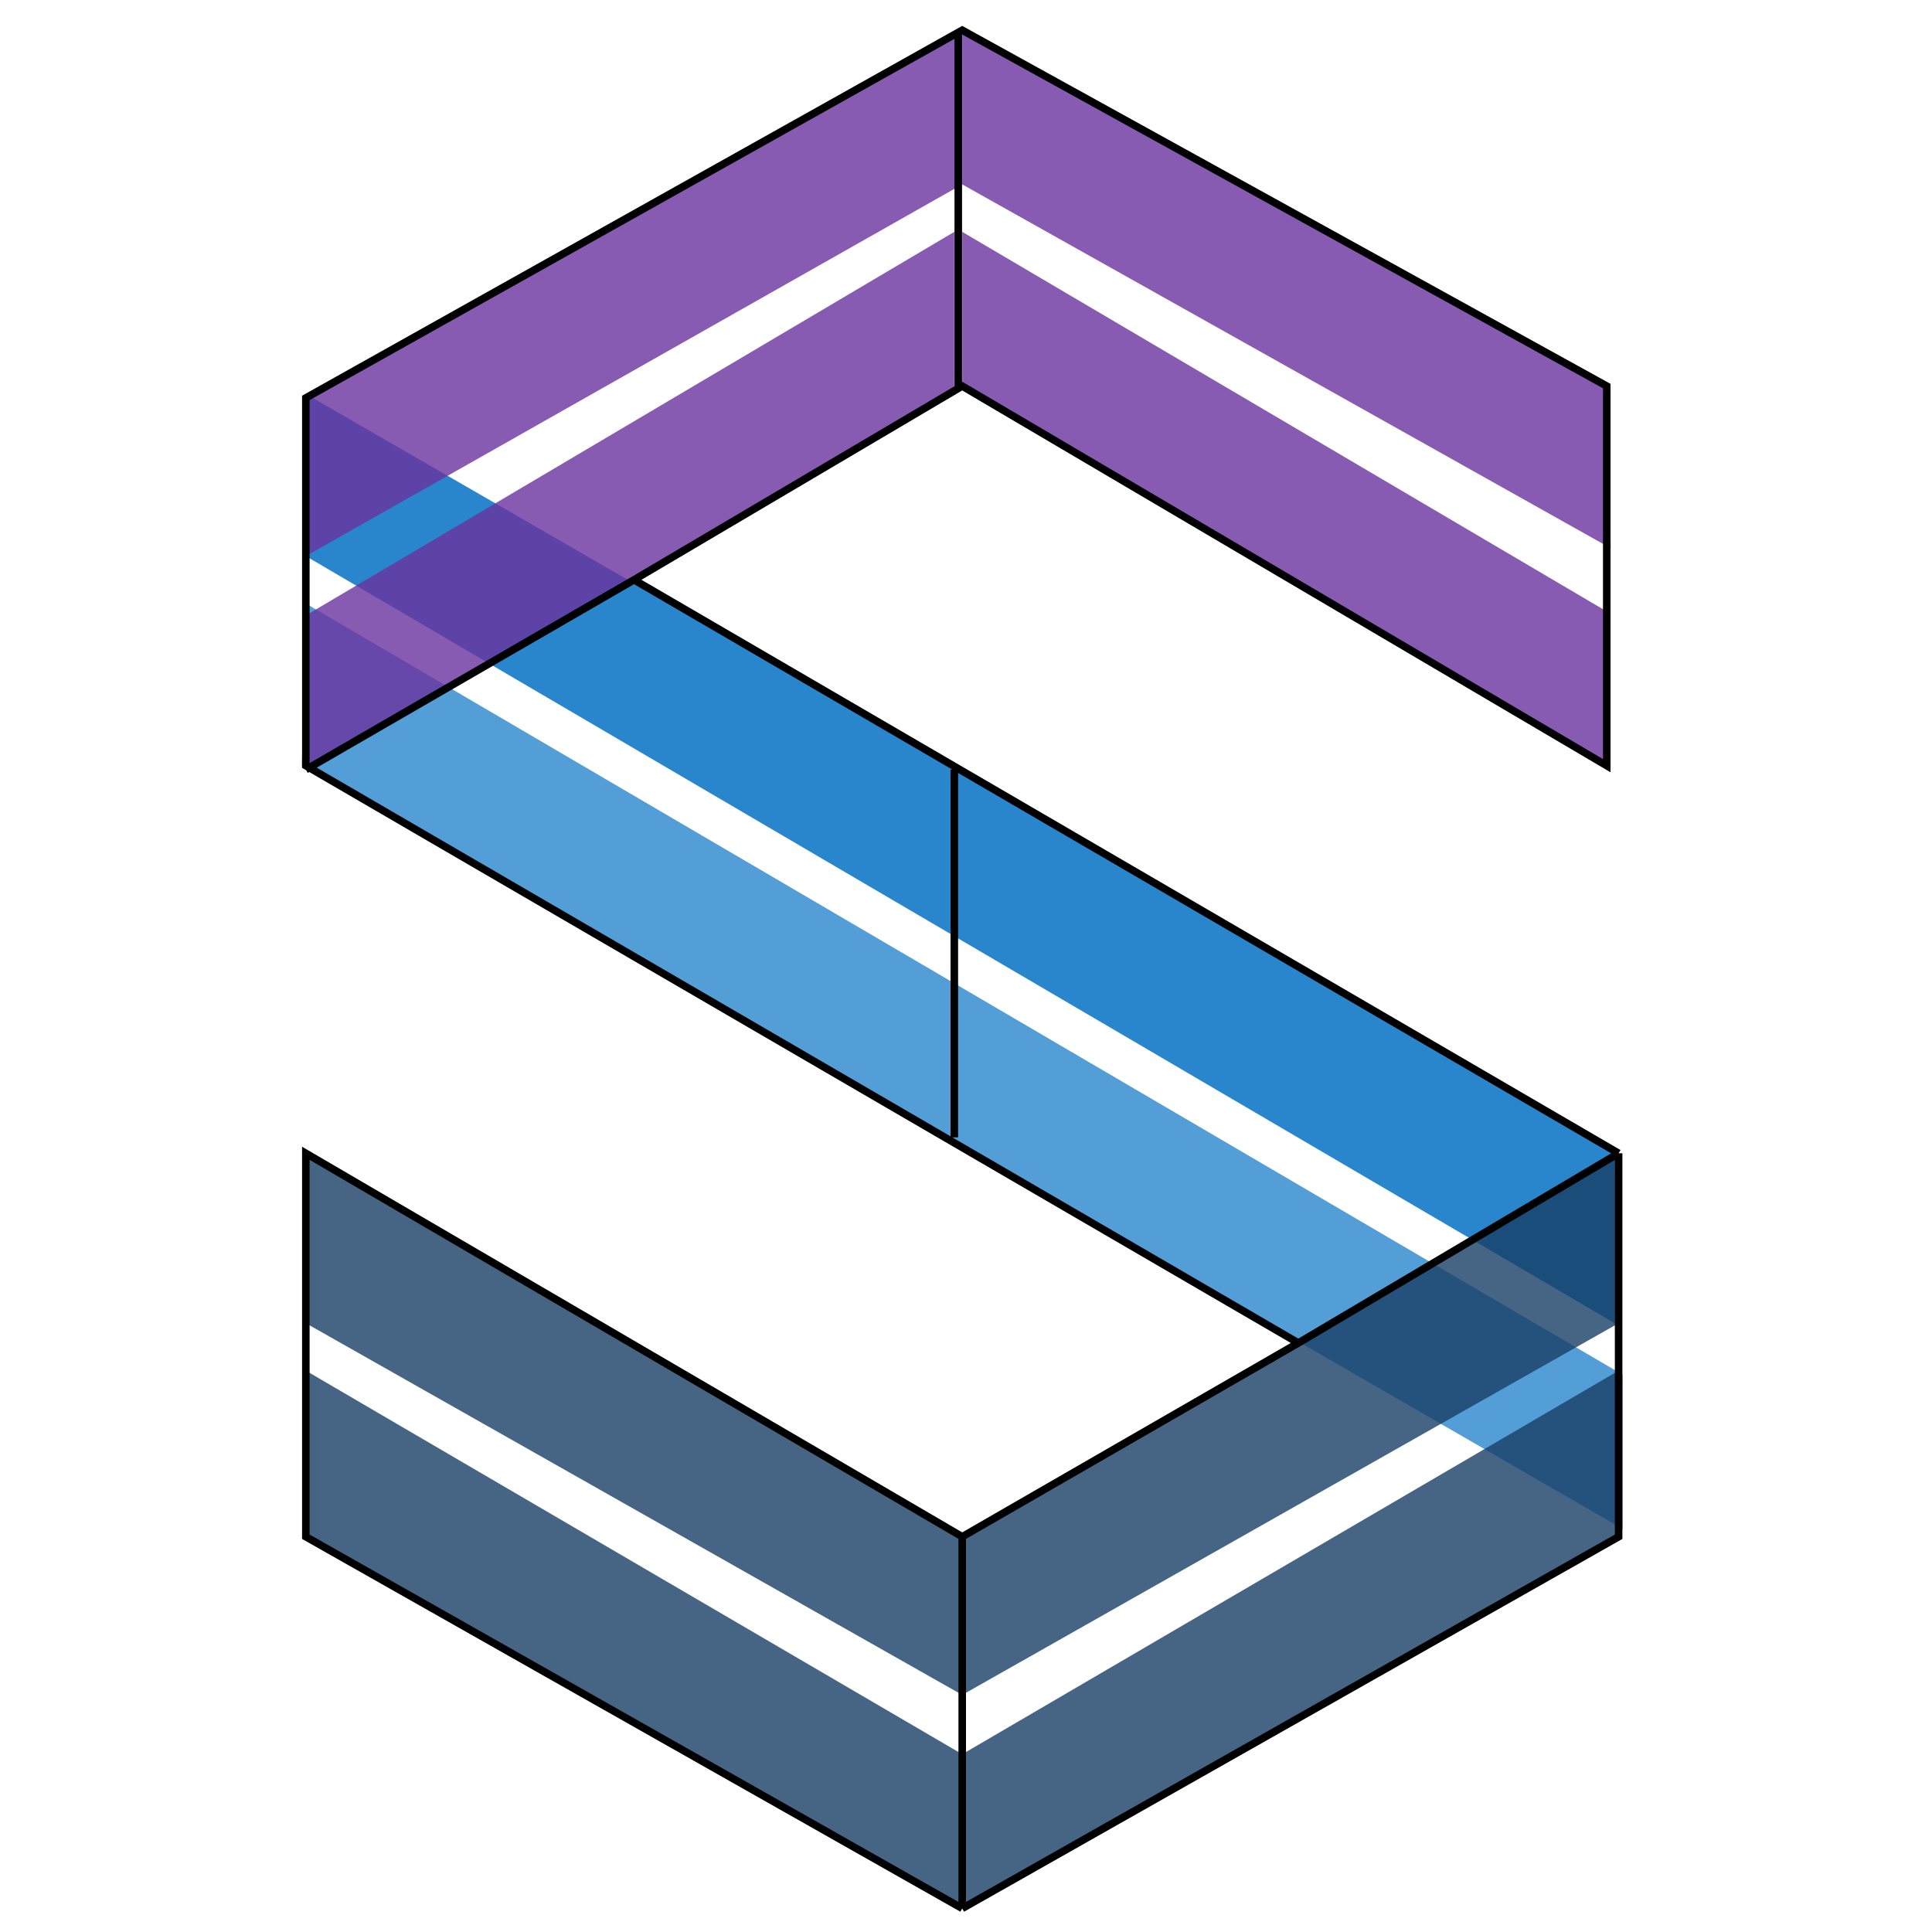
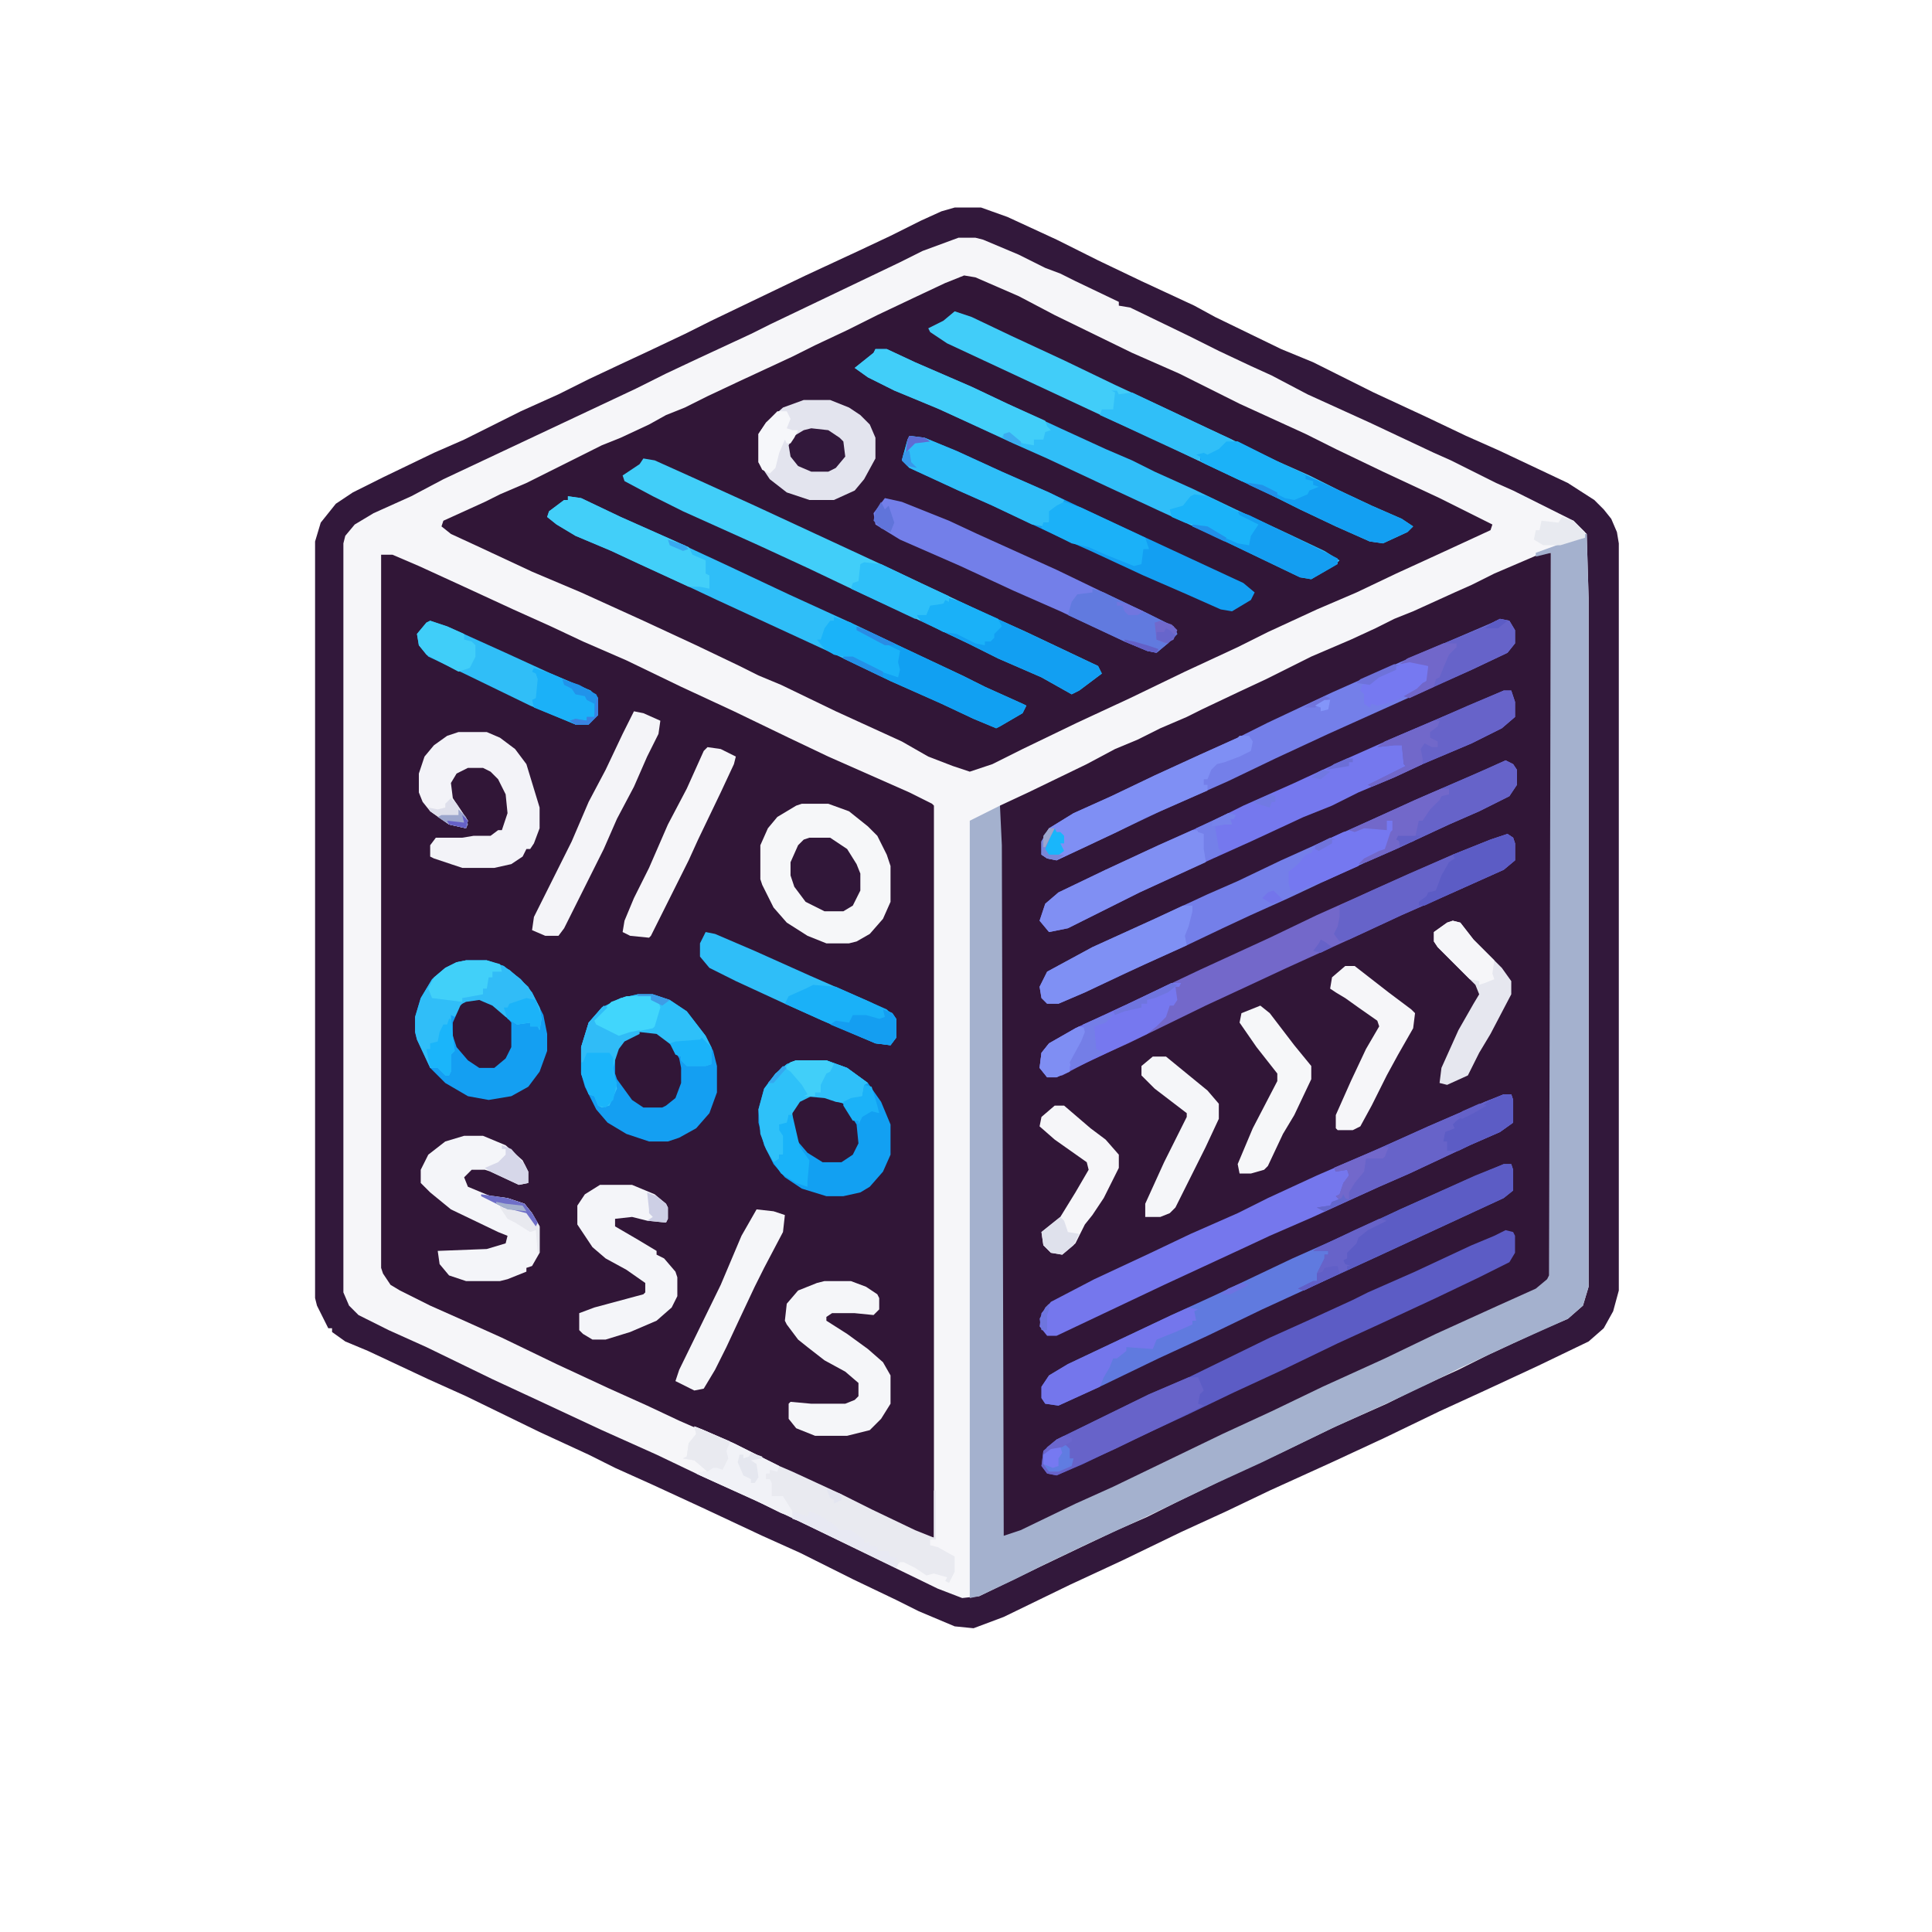
- <svg xmlns="http://www.w3.org/2000/svg" width="256" height="256" viewBox="0 0 256 256" fill="none">
-   <path d="M40.524 175.332V153.326L127.5 204.15V224.584L40.524 175.332Z" fill="#183F66" fill-opacity="0.8" />
-   <path d="M127.5 24.434V4L212.904 51.156L213.428 72.638L127.5 24.434Z" fill="#6a329f" fill-opacity="0.8" />
-   <path d="M40.524 73.686V52.204L213.952 152.278V175.332L40.524 73.686Z" fill="#2986cc" />
-   <path d="M40.524 203.626V181.62L127.5 232.443V252.877L40.524 203.626Z" fill="#183F66" fill-opacity="0.8" />
-   <path d="M127.5 51.156V30.722L212.904 81.021V101.455L127.5 51.156Z" fill="#6a329f" fill-opacity="0.8" />
-   <path d="M40 101.5L40.524 79.973L215 182.144V202.578L40 101.5Z" fill="#2986cc" fill-opacity="0.8" />
-   <path d="M214.476 175.332V153.326L127.5 204.15V224.584L214.476 175.332Z" fill="#183F66" fill-opacity="0.8" />
-   <path d="M127.5 24.434V4L40.524 53.252V73.686L127.5 24.434Z" fill="#6a329f" fill-opacity="0.8" />
-   <path d="M214.476 203.626V181.62L127.5 232.443V252.877L214.476 203.626Z" fill="#183F66" fill-opacity="0.8" />
-   <path d="M126.452 51.68V30.722L40.524 81.545V101.979L126.452 51.68Z" fill="#6a329f" fill-opacity="0.8" />
-   <path d="M172.036 177.952L40.524 101.455V52.727L127.5 4L212.904 51.156V101.455L127.5 51.156L84.012 76.829M172.036 177.952L127.5 203.626M172.036 177.952L214.476 152.818M84.012 76.829L214.476 152.818M84.012 76.829L40.524 101.979M127.5 203.626L40.524 152.818V203.626L127.5 252.877M127.5 203.626V252.877M214.476 152.818V203.626L127.5 252.877M126.976 4V51.156M126.452 101.979V150.707" stroke="black" />
+ <svg xmlns="http://www.w3.org/2000/svg" version="1.1" viewBox="0 0 1024 1024" width="1024" height="1024">
+   <path transform="translate(506,110)" d="m0 0h14l14 5 26 12 22 11 23 11 28 13 11 6 35 17 17 7 32 16 28 13 21 10 18 8 36 17 14 9 5 5 4 5 3 7 1 6v396l-3 11-5 9-8 7-27 13-28 13-24 11-29 14-28 13-33 15-23 11-24 11-31 15-28 13-35 17-16 6-10-1-19-8-12-6-23-11-28-14-20-9-32-15-26-12-20-9-14-7-26-12-39-19-20-9-32-15-12-5-7-5v-2h-2l-6-12-1-4v-401l3-10 8-10 9-6 16-8 27-13 16-7 30-15 20-9 16-8 17-8 15-7 19-9 14-7 50-24 28-13 17-8 16-8 11-5z" fill="#F6F6F9" />
+   <path transform="translate(202,294)" d="m0 0h6l14 6 24 11 26 12 20 9 17 8 23 10 29 14 28 13 29 14 21 10 43 19 12 6 1 1v388l-6-1-24-12-18-8-30-15-7-3-15-7-19-9-16-7-17-8-20-9-28-13-29-14-20-9-18-8-16-8-5-3-4-6-1-3z" fill="#311637" />
+   <path transform="translate(817,293)" d="m0 0h5v383l-5 6-16 8-33 15-28 13-23 11-33 15-33 16-28 13-26 13-33 15-30 14-3-1-1-387 15-7 31-15 15-8 12-5 12-6 14-6 8-4 19-9 15-7 24-12 21-9 13-6 10-5 10-4 22-10 9-4 12-6 21-9z" fill="#311637" />
+   <path transform="translate(511,146)" d="m0 0 6 1 23 10 19 10 41 20 25 11 32 16 35 16 16 8 25 12 30 14 28 14-1 3-26 12-24 11-21 10-21 9-26 12-16 8-28 13-29 14-28 13-29 14-16 8-12 4-9-3-13-5-14-8-35-16-29-14-12-5-10-5-23-11-28-13-33-15-26-11-30-14-13-6-5-4 1-3 22-10 8-4 14-6 40-20 10-4 15-7 9-5 10-4 12-6 17-8 28-13 12-6 17-8 16-8 19-9 17-8z" fill="#311637" />
+   <path transform="translate(506,110)" d="m0 0h14l14 5 26 12 22 11 23 11 28 13 11 6 35 17 17 7 32 16 28 13 21 10 18 8 36 17 14 9 5 5 4 5 3 7 1 6v396l-3 11-5 9-8 7-27 13-28 13-24 11-29 14-28 13-33 15-23 11-24 11-31 15-28 13-35 17-16 6-10-1-19-8-12-6-23-11-28-14-20-9-32-15-26-12-20-9-14-7-26-12-39-19-20-9-32-15-12-5-7-5v-2h-2l-6-12-1-4v-401l3-10 8-10 9-6 16-8 27-13 16-7 30-15 20-9 16-8 17-8 15-7 19-9 14-7 50-24 28-13 17-8 16-8 11-5zm2 16-19 7-12 6-69 33-10 5-28 13-17 8-16 8-102 48-17 9-20 9-10 6-5 6-1 4v397l3 7 5 5 16 8 20 9 35 17 28 13 30 14 29 13 23 11 33 15 23 11 70 34 13 5 9-1 31-15 23-11 19-9 16-7 16-8 31-15 24-11 29-14 27-12 16-8 22-10 16-8 28-13 14-6 8-7 3-10v-365l-1-34-7-7-32-16-9-4-24-12-9-4-34-16-33-15-19-10-11-5-17-8-16-8-31-15-6-1v-2l-23-11-8-4-8-3-14-7-19-8-4-1z" fill="#32183B" />
+   <path transform="translate(840,283)" d="m0 0h1l1 34v365l-3 10-8 7-29 13-28 13-16 8-19 9-33 15-37 18-24 11-44 21-24 11-23 11-16 8-19 9-5 1v-412l16-8 1 21 1 366 9-3 29-14 20-9 58-28 26-12 27-13 33-15 27-13 33-15 20-9 6-5 1-2 1-383-8 2v-2l11-4 9-3 6-1z" fill="#A4B1CE" />
+   <path transform="translate(798,403)" d="m0 0 4 2 2 3v8l-4 6-16 8-16 7-28 13-16 7-24 11-17 8-20 9-15 7-21 10-20 9-32 15-14 6h-6l-3-3-1-6 4-8 24-13 33-15 28-13 16-7 23-11 20-9 58-26 30-13z" fill="#747FE9" />
+   <path transform="translate(797,366)" d="m0 0h4l2 6v8l-7 6-16 8-26 11-15 7-19 8-14 7-15 6-28 13-20 9-39 18-38 19-10 2-5-6 3-9 7-6 25-12 28-13 29-13 16-8 27-12 28-13 27-12 42-18z" fill="#7578EE" />
+   <path transform="translate(795,328)" d="m0 0 5 1 3 5v7l-4 5-19 9-36 16-40 18-28 13-25 12-36 16-40 19-15 7-5-1-3-2v-7l4-7 13-8 20-9 23-11 24-11 20-9 16-8 34-16 36-16 49-21z" fill="#747FE9" />
+   <path transform="translate(799,442)" d="m0 0 3 2 1 3v9l-6 5-29 13-25 11-28 13-33 15-15 7-28 13-41 20-20 9-15 8-8 1-4-5 1-8 4-5 14-8 28-13 38-18 37-17 25-12 47-21 25-11 20-8z" fill="#7368CA" />
+   <path transform="translate(797,580)" d="m0 0h4l1 3v12l-7 5-16 7-32 15-16 7-35 16-23 10-15 7-41 19-57 27h-5l-4-5 1-7 5-6 23-12 30-14 21-10 25-11 16-8 26-12 30-13 29-13 30-13z" fill="#7577ED" />
+   <path transform="translate(301,263)" d="m0 0 7 1 21 10 27 12 28 13 34 16 35 16 23 11 34 16 12 6 20 9 2 1-2 4-12 7-2 1-12-5-17-8-27-12-27-13-65-30-17-8-24-11-15-7-19-8-10-6-5-4 1-3 8-6h2z" fill="#2FBEF8" />
+   <path transform="translate(341,243)" d="m0 0 6 1 20 9 33 15 69 32 36 17 19 9 20 9 38 18 2 4-12 9-4 2-16-9-23-10-16-8-38-18-26-12-21-10-26-12-40-18-16-8-15-8-1-3 9-6z" fill="#41CEF9" />
+   <path transform="translate(798,652)" d="m0 0 4 1 1 2v9l-3 5-16 8-23 11-28 13-24 11-29 14-26 12-25 12-28 13-27 13-14 6-5-1-3-4 1-8 7-6 49-24 21-9 43-21 20-9 24-11 8-4 25-11 30-14 12-5z" fill="#5C5CC5" />
+   <path transform="translate(464,185)" d="m0 0h6l15 7 30 13 19 9 28 13 24 11 14 6 12 6 20 9 23 11 28 13 19 9 8 5-3 3-12 7-6-1-50-24-24-11-28-13-32-15-18-8-41-19-22-9-14-7-7-5 10-8z" fill="#30BEF8" />
+   <path transform="translate(506,165)" d="m0 0 9 3 21 10 28 13 27 13 28 13 34 16 23 11 18 8 16 8 17 8 16 7 6 4-3 3-13 6-7-1-18-8-19-9-16-8-34-16-27-13-20-9-90-42-9-6-1-2 8-4z" fill="#41CDF9" />
+   <path transform="translate(797,617)" d="m0 0h4l1 3v11l-5 4-67 31-61 28-29 14-26 12-29 14-24 11-7-1-2-3v-6l4-6 10-6 55-26 24-11 40-19 36-16 21-10 36-16z" fill="#607ADF" />
+   <path transform="translate(338,527)" d="m0 0h8l9 3 9 6 10 13 4 8 2 8v14l-4 11-7 8-9 5-6 2h-10l-12-4-10-6-6-7-6-12-2-7v-14l4-13 7-8 10-5z" fill="#149FF2" />
+   <path transform="translate(425,426)" d="m0 0h14l11 4 10 8 5 5 5 10 2 6v19l-4 9-7 8-7 4-4 1h-12l-10-4-11-7-7-8-6-12-1-3v-18l4-9 5-6 10-6z" fill="#F6F7F9" />
+   <path transform="translate(247,509)" d="m0 0h11l9 3 9 7 6 7 6 12 2 10v9l-4 11-6 8-9 5-12 2-11-2-12-7-8-8-7-15-1-4v-8l3-10 6-10 7-6 6-3z" fill="#149FF2" />
+   <path transform="translate(422,562)" d="m0 0h16l11 4 11 8 7 10 5 12v16l-4 9-7 8-5 3-9 2h-9l-13-4-9-6-6-7-5-10-3-12v-7l3-11 6-8 6-5z" fill="#12A0F2" />
+   <path transform="translate(482,231)" d="m0 0 8 1 17 7 24 11 25 11 19 9 84 39 6 5-2 4-10 6-6-1-18-8-23-10-28-13-18-8-34-16-18-8-26-12-4-4 3-11z" fill="#139FF2" />
+   <path transform="translate(368,756)" d="m0 0 5 2 16 7 24 12 7 3 26 12 16 8 23 11 10 4v-25h1v26h-3v3l4 1 9 5v8l-3 6-2-1 1-2-7-2-4 1-6-4-6-3h-2l-1 1-1 2-25-12-50-24-20-9-11-5 4-1h2l-7-6-6-1 2-1 1-7 4-5z" fill="#E9EAF0" />
+   <path transform="translate(469,264)" d="m0 0 9 2 25 10 15 7 42 19 29 14 19 9 14 7 2 4-5 5-6 5-5-1-12-5-34-16-25-11-28-13-32-14-13-8-1-6z" fill="#737FE9" />
+   <path transform="translate(246,602)" d="m0 0h10l12 5 9 8 3 6v6l-5 1-15-7-3-1h-7l-4 4 2 5 12 5 9 1 9 3 4 5 4 7v14l-4 7-3 1v2l-10 4-4 1h-18l-9-3-5-6-1-7 26-1 10-3 1-4-5-2-25-12-11-9-5-5v-7l4-8 9-7z" fill="#F4F5F9" />
+   <path transform="translate(243,388)" d="m0 0h15l7 3 8 6 6 8 7 23v11l-3 8-2 3h-2l-2 4-6 4-9 2h-17l-15-5-2-1v-6l3-4h14l6-1h9l4-3h2l3-9-1-10-4-8-4-4-4-2h-8l-6 3-3 5 1 8 8 12-1 4-9-2-10-7-4-5-2-5v-10l3-9 5-6 7-5z" fill="#F3F3F8" />
+   <path transform="translate(426,212)" d="m0 0h14l10 4 6 4 5 5 3 7v11l-6 11-5 6-11 5h-13l-12-4-9-7-6-9v-15l4-6 9-8z" fill="#E3E4EE" />
+   <path transform="translate(437,679)" d="m0 0h14l8 3 6 4 1 2v6l-3 3-10-1h-12l-3 2v2l11 7 11 8 8 7 4 7v15l-5 8-6 6-12 3h-17l-10-4-4-5v-8l1-1 11 1h18l5-2 2-2v-7l-7-6-11-6-9-7-5-4-6-8-1-2 1-9 6-7 10-4z" fill="#F5F6F9" />
+   <path transform="translate(318,628)" d="m0 0h17l12 5 6 5 1 2v6l-1 2-10-1-8-2-9 1v4l12 7 10 6v2l4 2 6 7 1 3v10l-3 6-8 7-14 6-13 4h-7l-5-3-2-2v-9l8-3 26-7 1-1v-5l-10-7-11-6-7-6-8-12v-10l4-6z" fill="#F4F5F9" />
+   <path transform="translate(336,377)" d="m0 0 5 1 9 4-1 7-6 12-7 16-9 17-7 16-21 42-3 4h-7l-7-3 1-7 20-40 9-21 9-17 9-19z" fill="#F4F4F8" />
+   <path transform="translate(374,494)" d="m0 0 5 1 21 9 29 13 32 14 12 6 2 3v10l-3 4-8-1-28-12-20-9-26-12-14-7-5-6v-7z" fill="#2FBEF8" />
+   <path transform="translate(338,527)" d="m0 0h8l9 3 9 6 10 13 3 6v9l-3 1h-10l-3-3v-2l-3-1-4-6-6-4-9-1-8 4-3 4-3 10 1 6 1 5-4 9-4 1-2-1-2-5-3-1-4-11v-14l4-13 7-8 10-5z" fill="#2EC0F9" />
+   <path transform="translate(657,390)" d="m0 0h5l2 3-1 5-6 3-8 3-4 1-3 3-2 5h-2v3h2v3l-32 14-16 8-32 15-5-1-3-2v-7l4-7 13-8 20-9 23-11 24-11 20-9z" fill="#7F8FF4" />
+   <path transform="translate(228,329)" d="m0 0 9 3 31 14 24 11 21 9 4 4v9l-5 5h-7l-24-10-35-17-19-9-5-6-1-6 5-6z" fill="#30BEF7" />
+   <path transform="translate(797,617)" d="m0 0h4l1 3v11l-5 4-67 31-35 16-4 2-3-1 8-4h2v-4l4-8v-2h2v-2h-8l3-2 19-9 33-15 31-14z" fill="#5C5CC5" />
+   <path transform="translate(247,509)" d="m0 0h11l9 3 9 7 6 7 4 8 1 6-1 6-1-2h-4v-2l-7 1-6-4-7-6-7-3-7 1-4 5-2 3-2-1 1 14 1 5-2 2v9l-1 2h-2l-4-4h-4l-7-15-1-4v-8l3-10 6-10 7-6 6-3z" fill="#30BEF8" />
+   <path transform="translate(650,234)" d="m0 0h6l24 12 15 7 32 15 16 7 6 4-3 3-13 6-7-1-18-8-19-9-16-8-34-16-3-2v-2l-2-1 4-1 2 1 6-3z" fill="#139FF2" />
+   <path transform="translate(375,396)" d="m0 0 7 1 8 4-1 4-7 15-12 25-5 11-20 40-1 1-10-1-4-2 1-6 5-12 8-16 10-23 10-19 9-20z" fill="#F6F6F9" />
+   <path transform="translate(799,442)" d="m0 0 3 2 1 3v9l-6 5-29 13-25 11-28 13-5 1-3-4 2-4 1-5v-6l17-8 20-9 23-10 20-8z" fill="#6663C9" />
+   <path transform="translate(797,580)" d="m0 0h4l1 3v12l-7 5-16 7-32 15-16 7-29 13-4-2 7-1 1-2 4-1-2-2 2-1 2-6 3-4-1-3-6 1-1-2 28-12 22-10 30-13z" fill="#6763C9" />
+   <path transform="translate(401,641)" d="m0 0 9 1 6 2-1 9-10 19-5 10-8 17-7 15-6 12-6 10-5 1-10-5 2-6 22-45 11-26z" fill="#F5F6F9" />
+   <path transform="translate(464,185)" d="m0 0h6l15 7 30 13 19 9 20 9 1 3 2 2-3 1-1 4h-5v3l-6-1-5-3-2-2h-3l-1 2-33-15-24-10-14-7-7-5 10-8z" fill="#41CEF9" />
+   <path transform="translate(632,440)" d="m0 0h5l2 1 1 9v3l-1 4-35 16-38 19-10 2-5-6 3-9 7-6 25-12 28-13z" fill="#808FF3" />
+   <path transform="translate(503,317)" d="m0 0 6 2 35 16 38 18 2 4-12 9-4 2-16-9-23-10-16-8-25-12-2-3h5l2-5 7-1 1-2 2 1z" fill="#129FF2" />
+   <path transform="translate(713,512)" d="m0 0h5l18 14 12 9 2 2-1 8-8 14-6 11-8 16-6 11-4 2h-8l-1-1v-7l8-18 8-17 7-12-1-3-10-7-7-5-5-3-3-2 1-6z" fill="#F6F6F9" />
+   <path transform="translate(627,480)" d="m0 0h5v3l-2 8-2 5 1 5-33 15-21 10-14 6h-6l-3-3-1-6 4-8 24-13 33-15z" fill="#7F90F4" />
+   <path transform="translate(630,730)" d="m0 0h5l3 7-2 2-1 5 3 1-16 8-31 15-31 14-5-1-3-4 1-8 7-6 49-24z" fill="#6763C9" />
+   <path transform="translate(611,560)" d="m0 0h7l22 18 6 7v8l-7 15-16 32-3 3-5 2h-8v-7l10-22 12-24v-2l-17-13-7-7v-5z" fill="#F5F6F9" />
+   <path transform="translate(301,263)" d="m0 0 7 1 21 10 36 16 2 4 7 3v7l2 1v7l-5-1h-6l-26-12-15-7-19-8-10-6-5-4 1-3 8-6h2z" fill="#42CFF9" />
+   <path transform="translate(482,231)" d="m0 0 8 1 17 7 24 11 25 11 8 4-1 3-6 3-1 6h-3v2l-6-1-21-10-18-8-26-12-4-4 3-11z" fill="#2FBEF8" />
+   <path transform="translate(668,533)" d="m0 0 5 4 13 17 9 11v7l-9 19-6 10-8 17-2 2-7 2h-6l-1-5 8-19 13-25v-4l-11-14-9-13 1-5z" fill="#F6F7F9" />
+   <path transform="translate(770,488)" d="m0 0 4 1 7 9 15 15 5 7v7l-11 21-6 10-6 12-11 5-4-1 1-8 9-20 8-14 3-5-2-5-20-20-2-3v-5l7-5z" fill="#E6E7EF" />
+   <path transform="translate(798,403)" d="m0 0 4 2 2 3v8l-4 6-16 8-16 7-28 13-16 7-4 1 3-3 8-4 3-1 3-9 1-1v-5h-3v5l-12-1-5 2-3-1 35-16 30-13z" fill="#6663C9" />
+   <path transform="translate(559,586)" d="m0 0h5l14 12 8 6 7 8v7l-8 16-6 9-4 5-5 10-7 6-6-1-4-4-1-7 10-8 8-13 7-12-1-4-17-12-8-7 1-5z" fill="#F6F6F9" />
+   <path transform="translate(621,521)" d="m0 0h5l-1 2h-2l1 7-2 3h-2l-2 6-5 5-5 4-40 19-8 4h-5l-4-5 1-8 4-5 14-8 28-13z" fill="#7678EF" />
+   <path transform="translate(422,562)" d="m0 0h16l11 4 11 8-2 1-1 6-6 2-2 2-6-1-6-2h-7l-6 2-2 4-2 3h-2v5h-5l3 6v8l-1 2h-2v2l2 1-5 1-4-7-3-8-1-13 3-11 6-8 6-5z" fill="#2EC1F9" />
+   <path transform="translate(454,332)" d="m0 0 5 2 51 24 12 6 20 9 2 1-2 4-12 7-2 1-12-5-17-8-27-12-25-12v-1h5l16 8 8 2v-6l-1-2 2-5-5-2-18-9z" fill="#11A0F2" />
+   <path transform="translate(797,366)" d="m0 0h4l2 6v8l-7 6-16 8-26 11-15 7-12 5-2-1 20-10-1-1-1-10h-4l-9 1 4-3 26-11 18-8z" fill="#6763C9" />
+   <path transform="translate(429,444)" d="m0 0h11l9 6 5 8 2 5v9l-4 8-5 3h-10l-10-5-6-8-2-6v-7l4-9 3-3z" fill="#311739" />
+   <path transform="translate(339,547)" d="m0 0 9 1 8 6 4 7 1 5v8l-3 8-5 4-2 1h-10l-6-4-8-11-1-3v-9l3-7 7-5z" fill="#311637" />
+   <path transform="translate(368,756)" d="m0 0 5 2 16 7 24 12-1 3-4-1v2h-2v3h2l1 2v7h6l5 8v3l-6-2-14-7-20-9-11-5 4-1h2l-7-6-6-1 2-1 1-7 4-5z" fill="#F1F2F7" />
+   <path transform="translate(589,207)" d="m0 0h3l1 2 7-1 40 19 13 6-1 3-5 2-4 3-4 1h-3l-1 2-26-12-15-7-11-5 1-3h6l1-9z" fill="#30BFF8" />
+   <path transform="translate(630,693)" d="m0 0 5 1-2 1 1 5h-2v2l-9 4-10 4-2 5-14-1v2l-5 4h-2l-2 5-3 5-2 5-22 10-7-1-2-3v-6l4-6 10-6 55-26z" fill="#7476EC" />
+   <path transform="translate(431,522)" d="m0 0 12 1 27 12 5 5v10l-3 4-8-1-28-12-20-9 2-4 9-4z" fill="#1AB1F8" />
+   <path transform="translate(795,328)" d="m0 0 5 1 3 5v7l-4 5-19 9-33 15-3-1 7-4 3-3 2-1 1-8-10-2-5 1 4-3 41-17z" fill="#6663C9" />
+   <path transform="translate(430,581)" d="m0 0h7l10 4 7 11 1 10-3 6-6 4h-10l-8-5-6-7-2-7v-7l4-6z" fill="#311637" />
+   <path transform="translate(579,312)" d="m0 0 6 2 23 11 14 7 2 4-5 5-6 5-5-1-12-5-30-14 2-7 3-4 8-1z" fill="#617ADF" />
+   <path transform="translate(564,266)" d="m0 0 9 3 34 16 2 6h-3l-1 8-4 1-15-6-9-4-9-2-16-8 1-3h3v-6l4-3z" fill="#1BB1F8" />
+   <path transform="translate(735,435)" d="m0 0h3l1 6-2 1-3 9-9 4-4 2-1 2-18 8-9 3-4 2h-5l-1-4v-6l5-4 4-5 3-1 2-4 15-7 9-2 2-1 9 1 3 1z" fill="#7578F0" />
+   <path transform="translate(250,529)" d="m0 0 7 1 9 6 5 6v13l-3 6-6 5h-8l-6-4-6-7-2-6v-7l4-9 3-3z" fill="#311637" />
+   <path transform="translate(650,234)" d="m0 0h6l36 18v2l4 1v2l3 1-5 2-1 2-7 3-5-1-12-6-11-3-21-10-1-3-2-1 4-1 2 1 6-3z" fill="#1BB2F8" />
+   <path transform="translate(656,271)" d="m0 0 6 2 33 16 14 7v3l-14 8-6-1-50-24-7-3v-1l8 1 11 6 10 3 1-4 4-6-10-5z" fill="#149EF1" />
+   <path transform="translate(458,298)" d="m0 0 9 1 23 11 13 6v3l-10 3-2 4-6 2-34-16 1-3 3-1 1-9z" fill="#2EC0F9" />
+   <path transform="translate(799,442)" d="m0 0 3 2 1 3v9l-6 5-29 13-13 6h-3v-2l4-3 1-2 4-1 3-8 4-7 3-2-1-2 20-8z" fill="#5C5CC5" />
+   <path transform="translate(442,327)" d="m0 0 9 3 3 2v2l5 2 18 9-1 6 1 4-1 4-9-3-15-7-10-2-5-3-4-5h2l2-6 3-4h2z" fill="#1AB3F9" />
+   <path transform="translate(283,354)" d="m0 0 9 3 21 9 4 4v9l-5 5h-7l-22-9-1-4 2-1 1-10-1-3-2-1z" fill="#1BB1F8" />
+   <path transform="translate(422,562)" d="m0 0h16l11 4 11 8-2 1-1 6-6 2-2 2-6-1-6-2-11-1 2-1-3-5-6-7-3-2 3-3z" fill="#2FC0F9" />
+   <path transform="translate(265,512)" d="m0 0 5 2 10 9 6 11 1 6-1 6-1-2h-4v-2l-7 1-6-4-7-6-7-3-7 1-2 1v-3l8-2h3v-3h2l1-6h2v-3l4-2z" fill="#31BCF7" />
+   <path transform="translate(633,262)" d="m0 0 7 1 16 8 1 2 10 5-4 6-1 5-6-1-9-4-10-5-9-2-7-3-1-4 7-2 4-5z" fill="#1AB3F9" />
+   <path transform="translate(503,317)" d="m0 0 6 2 20 9 2 4-4 4v2l-2 2h-3v2l-5-1-10-5-7-1-13-7-1-2h5l2-5 7-1 1-2 2 1z" fill="#1AB1F8" />
+   <path transform="translate(770,488)" d="m0 0 4 1 7 9 11 11-1 7 1 3-5 2-3 1v-2l-5-1-17-17-2-3v-5l7-5z" fill="#F6F6F9" />
+   <path transform="translate(797,580)" d="m0 0h4l1 3v12l-7 5-16 7-6 3h-6v-5h-2l1-5 5-2-1-2 2-2 4-3 9-4 2-2 3-2z" fill="#5C5CC5" />
+   <path transform="translate(247,509)" d="m0 0h11l7 2 1 4h-5v3h-2l-1 6h-2v3l-11 2v2l-16-2-2-5 3-6 6-5 6-3z" fill="#41D0F9" />
+   <path transform="translate(430,227)" d="m0 0 9 1 6 4 2 2 1 8-5 6-4 2h-9l-7-3-4-5-1-6 3-5 5-3z" fill="#32183B" />
+   <path transform="translate(332,528)" d="m0 0h13v2l4 1 1 3-3 10-1 1-10 2-7 3-6-2-8-4-1-3 10-10z" fill="#41D6FC" />
+   <path transform="translate(228,329)" d="m0 0 9 3 9 4v3l4 1 2 2v6l-3 6-6 2-17-9-4-5-1-6 5-6z" fill="#40CEF9" />
+   <path transform="translate(747,350)" d="m0 0 7 2 3 1 1 5-5 7-6 3-9 4-8 2-3-1-1 2-3-2v-5l-2-2 1-3 7-3 3-3 5-2h3v-2z" fill="#7679F1" />
+   <path transform="translate(764,418)" d="m0 0h4v3l-4 1-1 2-5 5-4 6h-2l-2 9h-7l-2-1 1 6-18 8-4 1 3-3 8-4 3-1 3-9 1-1v-5h-3v5l-12-1-5 2-3-1 35-16z" fill="#7268CA" />
+   <path transform="translate(311,557)" d="m0 0h14v12l2 5-2 9-4 4-4-1-2-5-3-1-4-11v-6z" fill="#1AB5FA" />
+   <path transform="translate(572,544)" d="m0 0 4 1-1 7-2 1-5 10 1 2h-2v3l-7 3h-5l-4-5 1-8 4-5 14-8z" fill="#7F8EF3" />
+   <path transform="translate(412,218)" d="m0 0h5l2 4-2 5 3 1h1 2l-2 4-2 3h-2l-1-2-3 7-2 8-3 3-4-2-2-4v-15l4-6z" fill="#F6F7FA" />
+   <path transform="translate(418,591)" d="m0 0h2l3 13 1 4 5 7-1 11v3l-6-2-8-5-4-6 3-2v-2h2v-10l-2-3v-3l4-1z" fill="#19B3F9" />
+   <path transform="translate(468,535)" d="m0 0 5 2 2 3v10l-3 4-8-1-24-10 3-2 7 1 2-4h7l7 2 3-1z" fill="#149EF1" />
+   <path transform="translate(731,646)" d="m0 0 4 1-10 5-5 4-1 3-5 5v3l-2 1 1 2 3 1h-2v2l-23 11-3-1 8-4h2v-4l4-8v-2h2v-2h-8l3-2 19-9z" fill="#6763C9" />
+   <path transform="translate(368,756)" d="m0 0 5 2 14 6-2 5 1 4-3 6-3-1h-2l-3 2-7-6-6-1 2-1 1-7 4-5z" fill="#E9EAF0" />
+   <path transform="translate(760,382)" d="m0 0h3l-1 3-4 3v3l4 2v3h-3l-4-2-2 3 1 5v3l-15 7-12 5-2-1 20-10-1-1-1-10h-4l-9 1 4-3z" fill="#7168CA" />
+   <path transform="translate(420,801)" d="m0 0 6 2 2 1 1-3 5 2 8 5 3 3h6l7 5v2l3-1v2l4 1v2h6l1 3 4 1-2 1v2h2l-1 2-25-12-27-13-3-1z" fill="#E8E9F3" />
+   <path transform="translate(320,533)" d="m0 0 2 1-7 7 1 2 12 6 6-2 5-1v2l-8 4-3 4-2 6-3-4h-12l-2 5h-1v-8l4-13 7-8z" fill="#30BCF7" />
+   <path transform="translate(422,562)" d="m0 0h16l4 2-2 4-2 1-3 6v4h-3v2h-6l2-1-3-5-6-7-3-2 3-3z" fill="#41CFF9" />
+   <path transform="translate(828,274)" d="m0 0 6 2 6 6v3l-13 4h-9l-5-3 1-5h2l1-5 9 1z" fill="#E8EAF0" />
+   <path transform="translate(765,341)" d="m0 0h7v2l-4 4-3 7-2 5-2 1-1 4-13 6-3-1 7-4 3-3 2-1 1-8-10-2-5 1 4-3z" fill="#7167CA" />
+   <path transform="translate(255,633)" d="m0 0 14 2 9 3 4 5 4 7v14h-1l-1-12-3 1-8-5-4-2-4-6v-2l-6-2z" fill="#E8E9EF" />
+   <path transform="translate(238,540)" d="m0 0h1l2 17-2 2v9l-1 2h-2l-4-4h-4l-2-10h2v-3l4-1 1-5 2-4h2z" fill="#1AB5FA" />
+   <path transform="translate(372,550)" d="m0 0 5 5v9l-3 1h-10l-3-3v-2l-3-1-3-6 3-1 13-1z" fill="#1AB3F9" />
+   <path transform="translate(562,645)" d="m0 0 2 2 2 6 6 1-3 6-6 5-6-1-4-4-1-7z" fill="#DFE1EC" />
+   <path transform="translate(266,607)" d="m0 0 5 2 7 8 2 4v6l-5 1-15-7-3-2 7-3 4-4v-3h-2z" fill="#D6D7E9" />
+   <path transform="translate(733,608)" d="m0 0h3l-2 5-1 1h-9l-1 7-5 6-3 5v4l-13 6-4-2 7-1 1-2 4-1-2-2 2-1 2-6 3-4-1-3-6 1-1-2z" fill="#7268CB" />
+   <path transform="translate(279,529)" d="m0 0 5 1 3 9-1 7-1-2h-4v-2l-7 1-5-3-2-6h2l1-2z" fill="#1BB3F9" />
+   <path transform="translate(588,537)" d="m0 0 2 1-4 4-6 2 1 12 4 2-17 9-1-4 6-11 2-5-1-4z" fill="#747EE7" />
+   <path transform="translate(458,575)" d="m0 0 4 1 3 10 1 4-4-1-5 3-2 4v-2h-3l-5-8v-2l4-2 6-1z" fill="#1BB2F8" />
+   <path transform="translate(651,431)" d="m0 0 4 1-1 2h-2l1 3h-4l-5 1 2 12 2 1-3 3-6 2-1-6v-4-4l-3-1-1-2z" fill="#7480E9" />
+   <path transform="translate(559,766)" d="m0 0h6l2 2v3 2h2l-1 4-7 3h-5l-3-4v-5z" fill="#607CE1" />
+   <path transform="translate(239,423)" d="m0 0 3 3 6 9-1 4-9-2-10-7-1-2 5 1 4-1v-2z" fill="#DEDFEB" />
+   <path transform="translate(343,632)" d="m0 0 5 2 5 4 1 2v6l-1 2-10-1 3-2-2-2v-2z" fill="#CDCFE5" />
+   <path transform="translate(298,360)" d="m0 0 9 3 9 5 1 2v9l-5 5h-7l-3-2 3-1 6 1v-2h4v-7l-4-2-1-2-5-1-2-3-4-2z" fill="#2193EA" />
+   <path transform="translate(398,770)" d="m0 0 6 2v1l-6 1 3 2 1 7-2 3h-2v-2l-4-2-3-7 1-4h2v2l3-1z" fill="#E5E7EF" />
+   <path transform="translate(467,266)" d="m0 0 2 4 2-2 3 9-2 5-5-2-4-4 1-5z" fill="#6074DA" />
+   <path transform="translate(559,439)" d="m0 0 1 2h2l2 2v4h-2l2 4-4 3-5-1-2-4z" fill="#19B6FB" />
+   <path transform="translate(255,633)" d="m0 0 14 2 9 3 4 5 3 5-1 2-5-7-12-3-12-6z" fill="#6F6FC8" />
+   <path transform="translate(615,329)" d="m0 0 6 2 3 3-2 5-4 2-5-2-1-9z" fill="#7169CC" />
+   <path transform="translate(621,521)" d="m0 0 3 1-5 4-7 3-4 1v2h-3v2l-9 2-5 2-1-2z" fill="#6F75DE" />
+   <path transform="translate(559,766)" d="m0 0 3 1 1 3-2 3v4l-3 1-5-2v-5z" fill="#7679F1" />
+   <path transform="translate(707,671)" d="m0 0h2l1 4-19 9-3-1 8-4h2v-4l3-1 1-2z" fill="#615FC7" />
+   <path transform="translate(243,429)" d="m0 0 4 4 1 4-1 2-9-2-6-4 2-1h9z" fill="#9CA6CD" />
+   <path transform="translate(556,439)" d="m0 0h3l-2 4-3 7 2 3h8l-4 3-5-1-3-2v-7z" fill="#7987D9" />
+   <path transform="translate(739,352)" d="m0 0 3 1h-2v2l-9 4-5 4-7-1 2-2z" fill="#6E72DA" />
+   <path transform="translate(651,431)" d="m0 0 4 1-1 2h-2l1 3h-4l-7 1 1-3z" fill="#7683EB" />
+   <path transform="translate(447,348)" d="m0 0h5l16 8v3l-21-10z" fill="#2291E8" />
+   <path transform="translate(564,761)" d="m0 0 4 1v2l-2 1-3 2-6 1-4 3 2-4 5-4z" fill="#6B66CD" />
+   <path transform="translate(618,333)" d="m0 0 2 1 3 3-4 4-6-2v-4h4z" fill="#6765CB" />
+   <path transform="translate(675,472)" d="m0 0 5 5-6 2-5-3 3-3z" fill="#7375EB" />
+   <path transform="translate(673,421)" d="m0 0 3 1v3h-2l-1 3-7-2-2-1z" fill="#717AE3" />
+   <path transform="translate(454,332)" d="m0 0 5 2 15 7v1h-5l-15-8z" fill="#298CE5" />
+   <path transform="translate(482,231)" d="m0 0 8 1 3 2-8 1-5 5 1-7z" fill="#5E6CD3" />
+   <path transform="translate(784,585)" d="m0 0 4 1-7 4-6 3-3-1 3-3z" fill="#6461C8" />
+   <path transform="translate(316,370)" d="m0 0h1v9l-5 5h-7l-3-2 3-1 6 1v-2h4z" fill="#3A83E1" />
+   <path transform="translate(592,319)" d="m0 0 5 1 9 4-3 2h-5l-2-2-1-3h-3z" fill="#7176DF" />
+   <path transform="translate(556,691)" d="m0 0v3l-1 3v8h-3l-1-6 3-6z" fill="#6E75DE" />
+   <path transform="translate(632,278)" d="m0 0 8 1 10 6-1 2-17-8z" fill="#2191E9" />
+   <path transform="translate(712,633)" d="m0 0 1 2 2 1-13 6-4-2 7-1 1-2 5-2z" fill="#6367CD" />
+   <path transform="translate(338,527)" d="m0 0h8l9 3-4 3-6-3v-2h-7z" fill="#3E9CE6" />
+   <path transform="translate(662,256)" d="m0 0 7 1 8 4v3l-15-7z" fill="#2092E9" />
+   <path transform="translate(741,443)" d="m0 0h12l-4 3-7 2v-2l-2-1z" fill="#6260C7" />
+   <path transform="translate(700,498)" d="m0 0 2 1 4 3-6 3-4-1 3-4z" fill="#6662C8" />
+   <path transform="translate(481,239)" d="m0 0h1l1 6 3 3-5-1-3-3 1-4z" fill="#3898EA" />
+   <path transform="translate(438,789)" d="m0 0 8 3v3l-4 2v-2l-2-1z" fill="#E3E5F0" />
+   <path transform="translate(263,637)" d="m0 0 5 1 9 1 2 3-10-1-6-3z" fill="#A5B1CE" />
+   <path transform="translate(596,339)" d="m0 0 5 1 7 2 6 2-1 2-5-1-12-5z" fill="#6360C7" />
+   <path transform="translate(795,328)" d="m0 0 4 1-5 4h-7l4-3z" fill="#5C5CC5" />
+   <path transform="translate(658,680)" d="m0 0 4 1-10 5h-5l4-3z" fill="#6D72E1" />
+   <path transform="translate(714,402)" d="m0 0h3v2h-2v2l-12 2 4-3z" fill="#6B6ED6" />
+   <path transform="translate(535,229)" d="m0 0 6 5v2l-6-2-3-2v-2z" fill="#3BACF0" />
+   <path transform="translate(415,565)" d="m0 0 2 1-7 8h-3l7-8z" fill="#35A8EF" />
+   <path transform="translate(705,444)" d="m0 0 3 1h-2v2l-7 4-2-1v-2z" fill="#7074DB" />
+   <path transform="translate(556,439)" d="m0 0h3l-5 10h-1v-6z" fill="#9CA6CD" />
+   <path transform="translate(245,432)" d="m0 0 3 3-1 4-9-2-1-2 9 1z" fill="#6661C7" />
+   <path transform="translate(701,408)" d="m0 0 4 1-5 4-5-1 4-3z" fill="#7078E1" />
+   <path transform="translate(702,369)" d="m0 0 3 1-8 5h-6l3-2z" fill="#7074DB" />
+   <path transform="translate(702,371)" d="m0 0h3l-1 5-4 1v-2l-3-1z" fill="#8395F9" />
+   <path transform="translate(354,286)" d="m0 0 9 3 2 2-3 1-7-3z" fill="#39A9EF" />
</svg>
